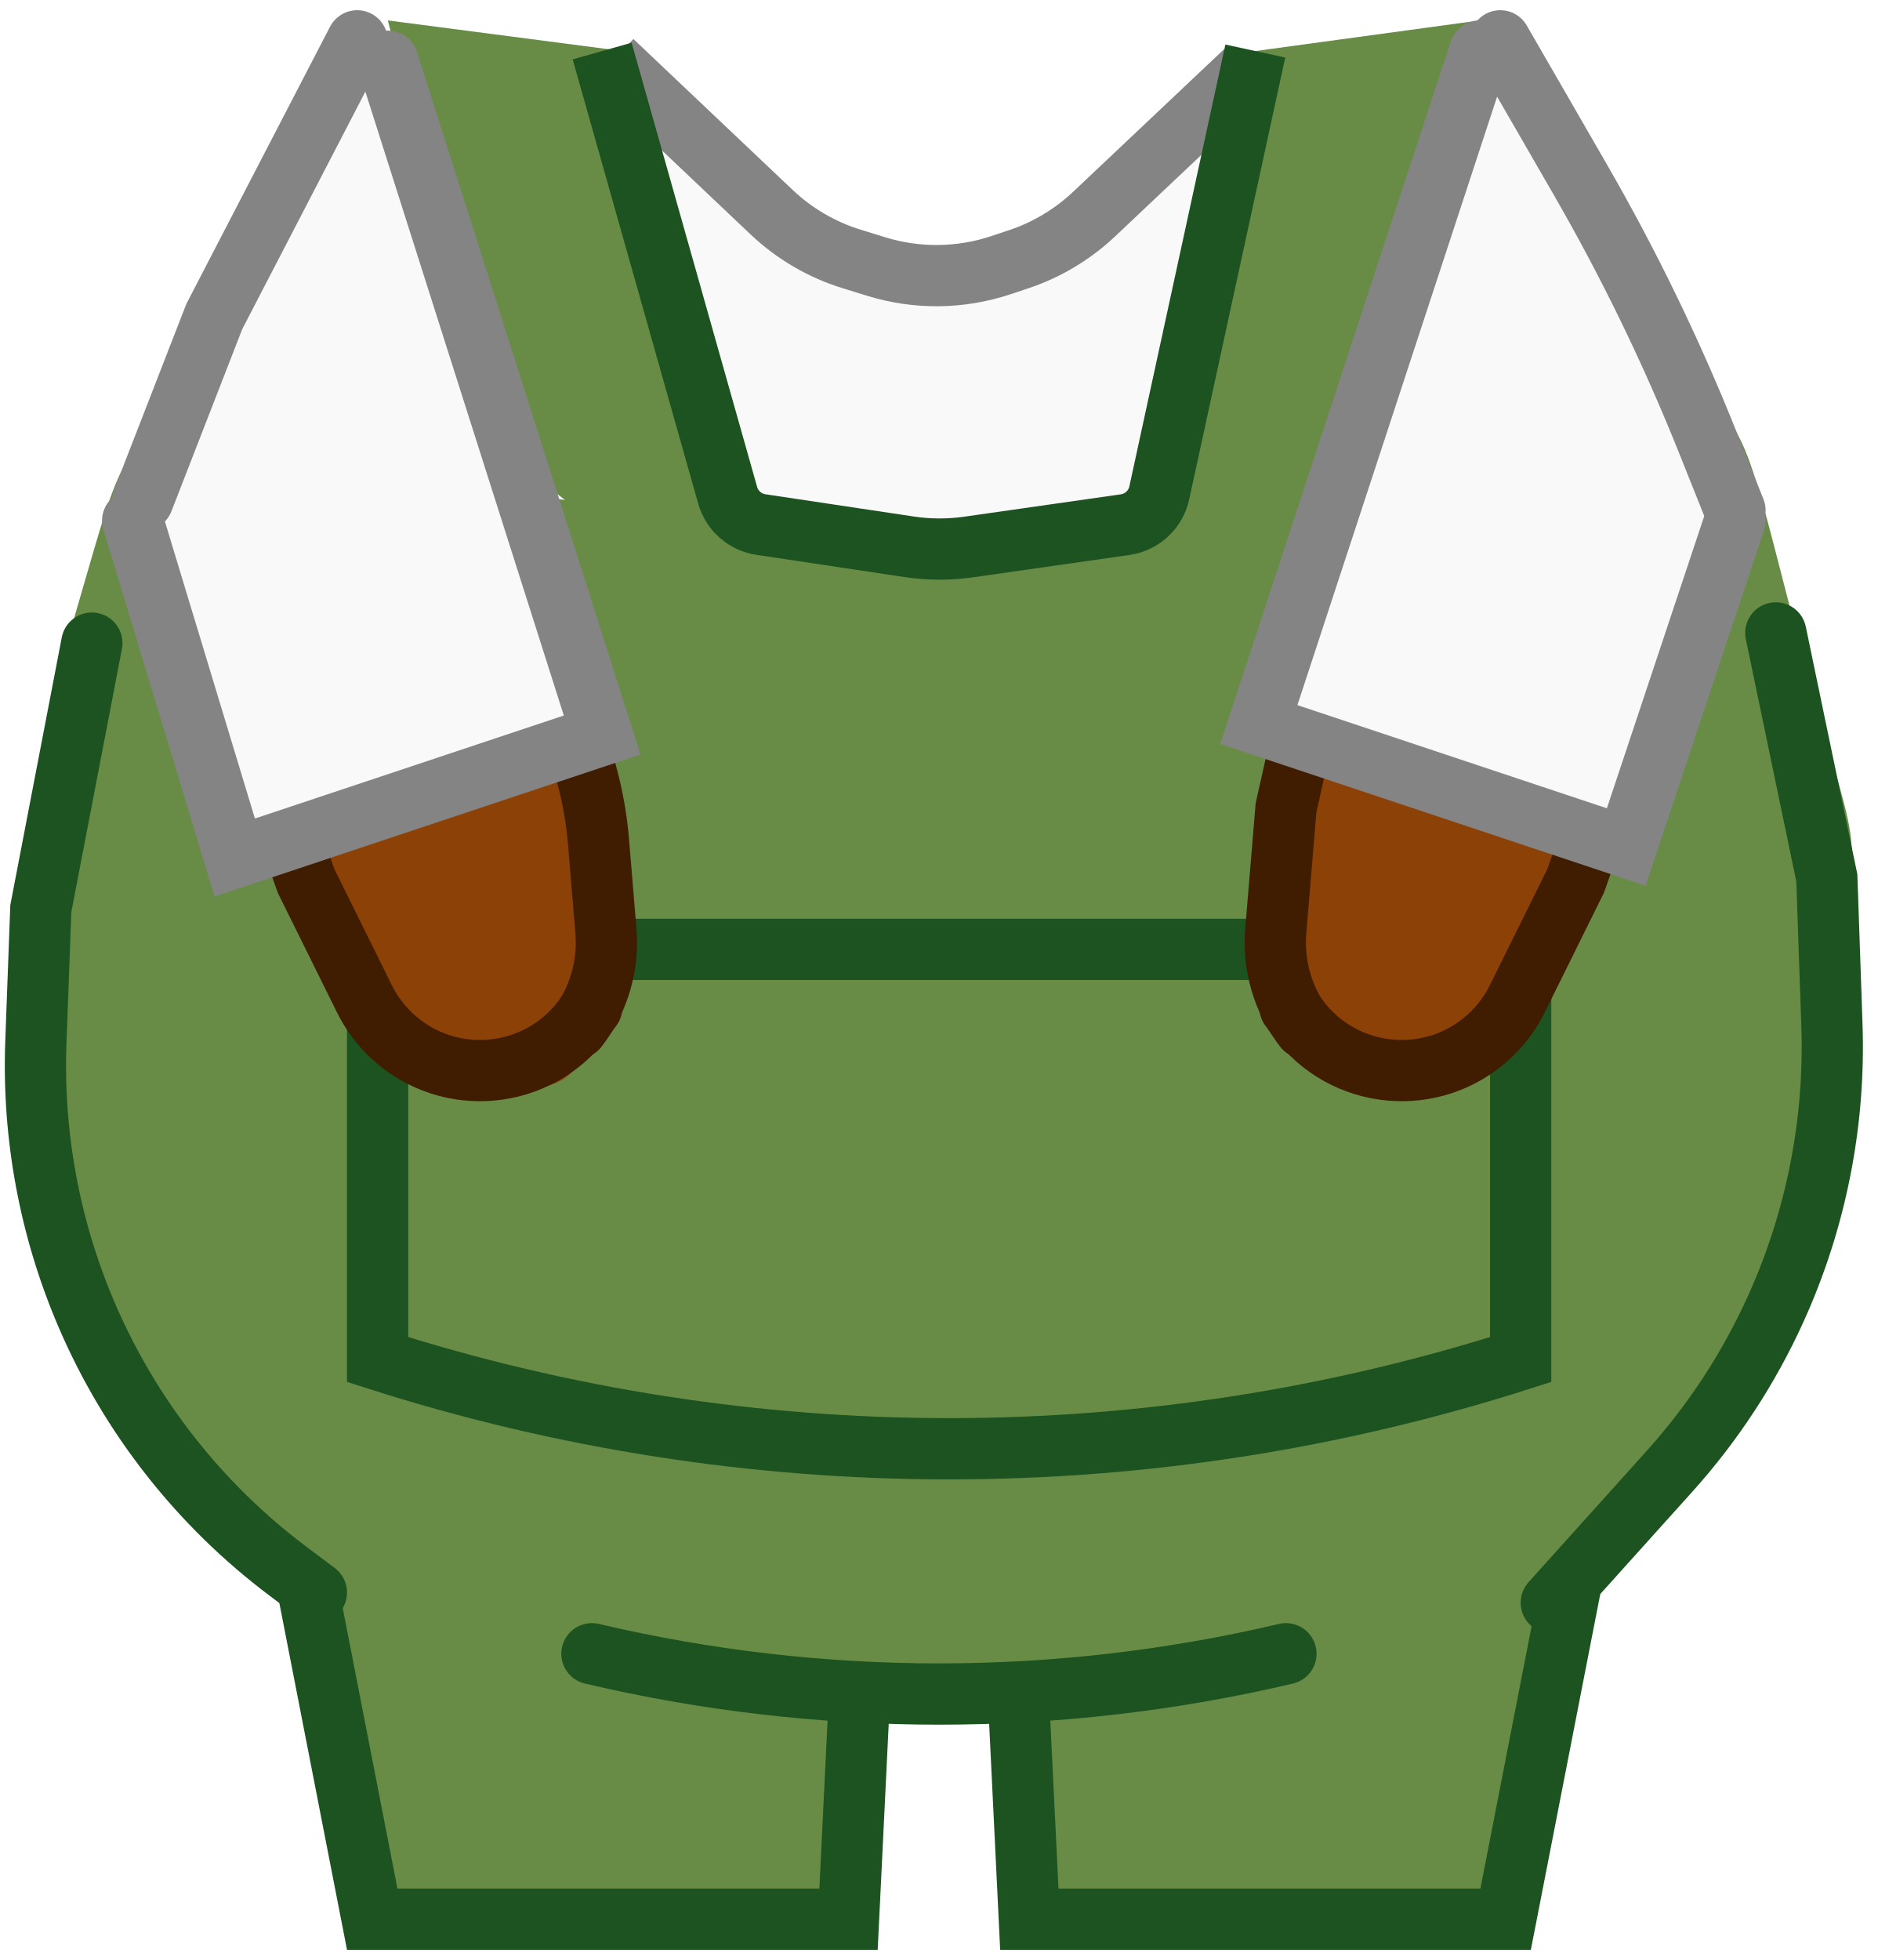
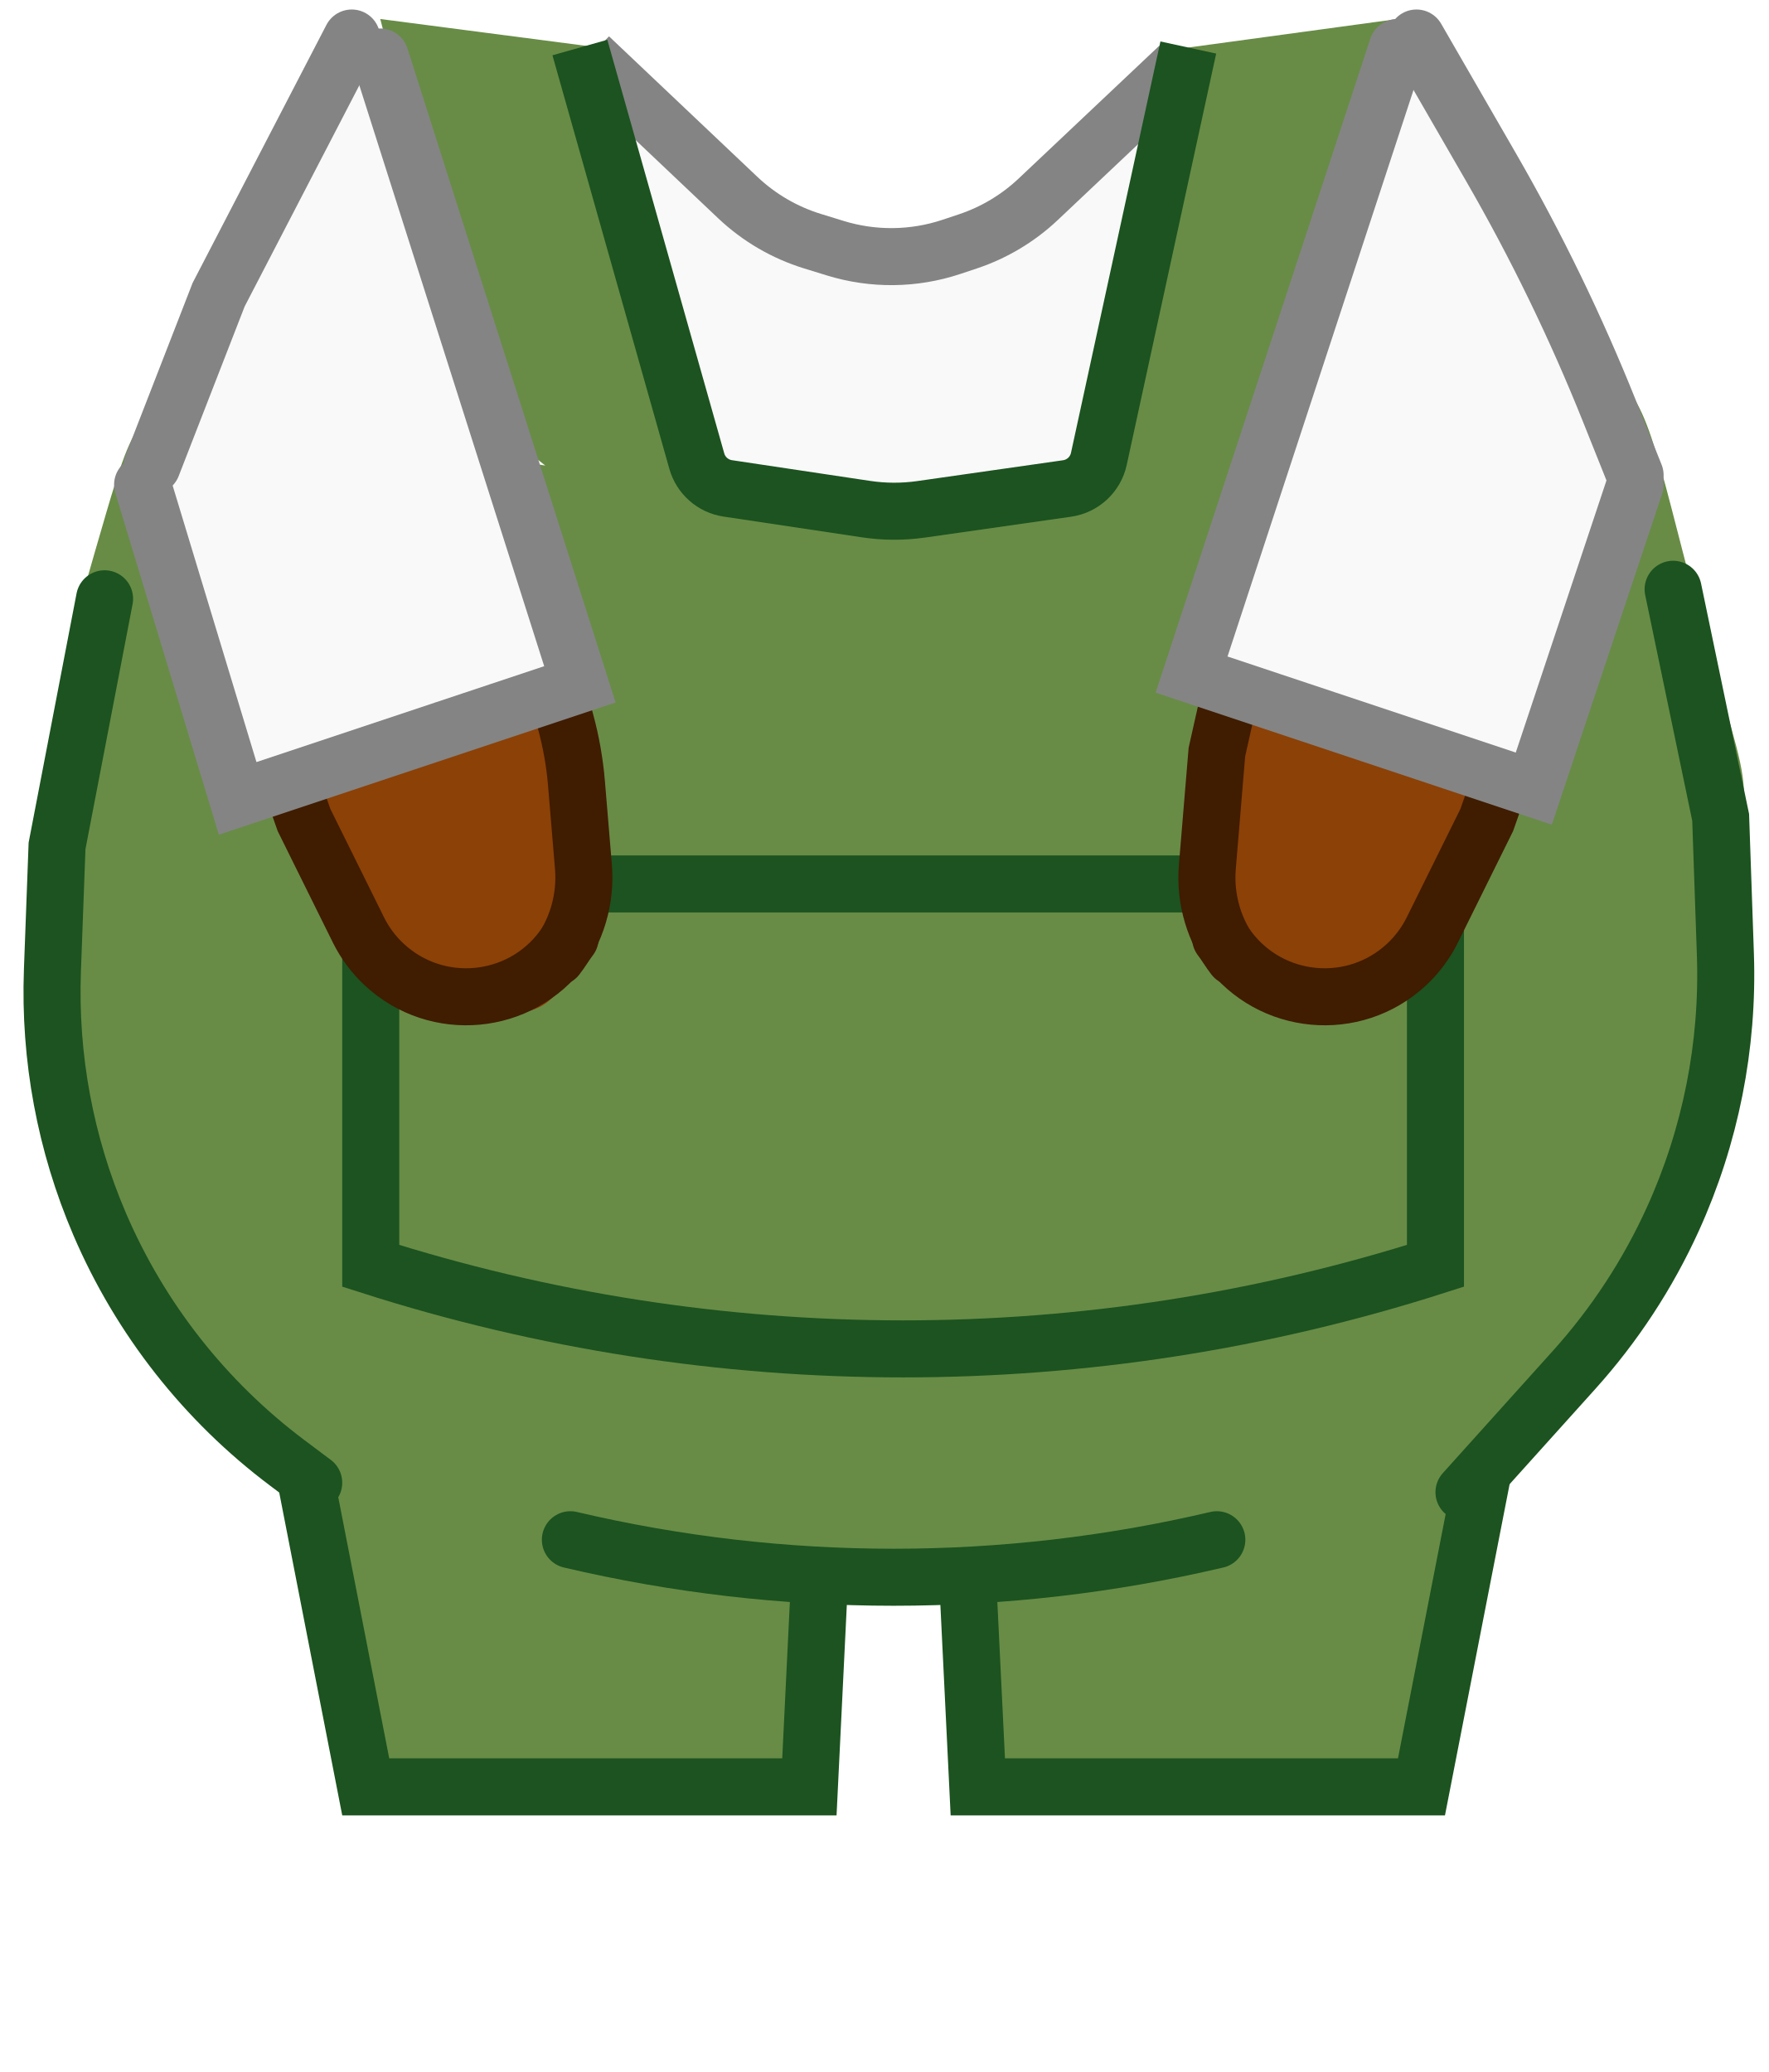
- <svg xmlns="http://www.w3.org/2000/svg" width="92" height="96" viewBox="0 0 92 96" fill="none">
-   <path d="M89 48.917C89 80.29 69.733 79 45.5 79C21.267 79 3 80.29 3 48.917C3 34.511 7 9.5 18.5 4C35.086 -3.932 32.895 14 46 14C59.105 14 52.5 3 66 2C79.866 0.973 89 34.511 89 48.917Z" fill="#F9F9F9" />
-   <path d="M30 3L37.801 10.39C38.919 11.449 40.266 12.236 41.737 12.688L42.937 13.058C44.929 13.671 47.063 13.646 49.04 12.987L49.903 12.699C51.284 12.239 52.548 11.482 53.607 10.482L61 3.5" stroke="#848484" stroke-width="3" />
-   <path d="M42.425 76.5L41.571 94H18.236L14.821 76.5H42.425Z" fill="#688C46" stroke="#1C5320" stroke-width="3" />
-   <path d="M49.575 76.5L50.429 94H73.764L77.179 76.5H49.575Z" fill="#688C46" stroke="#1C5320" stroke-width="3" />
-   <path d="M66.999 22L65.357 23.418C85.446 19.357 83.954 15.26 87.499 29C91.499 44.5 91.07 38.013 89.999 50C87.499 78 72 82.5 45.952 83C21.746 83 2.5 79.729 2.5 50.5C2.499 37.255 0.5 41 4 29C7.416 17.291 5.563 21.428 27.68 24.489L24.5 22L19 1L30.5 2.5L34.907 25.342C38.18 25.666 41.844 25.953 45.952 26.168C50.181 25.785 53.932 25.324 57.264 24.829L61.499 2.5L72.499 1L66.999 22Z" fill="#688C46" />
-   <path d="M74.5 46.5V66.59C56.288 72.416 36.712 72.416 18.5 66.59V46.5H74.5Z" fill="#688C46" stroke="#1C5320" stroke-width="3" />
-   <path d="M29.5 2.5L35.649 24.258C35.863 25.014 36.499 25.575 37.277 25.692L44.552 26.783C45.512 26.927 46.488 26.93 47.45 26.793L55.124 25.697C55.951 25.578 56.618 24.958 56.795 24.142L61.5 2.5" stroke="#1C5320" stroke-width="3" />
-   <path d="M10.844 29.919C9.39 20.472 15.301 25.317 19.823 24.621C24.345 23.925 26.121 24.487 27.575 33.935C28.242 38.273 30.008 46.676 29.126 50.172C28.244 53.669 26.717 53.154 24.271 53.531C21.826 53.907 20.817 53.095 18.727 50.181C16.387 46.92 11.512 34.258 10.844 29.919Z" fill="#8C4107" />
-   <path d="M80.684 28.919C82.138 19.472 76.228 24.317 71.705 23.621C67.183 22.925 65.407 23.487 63.953 32.935C63.286 37.273 61.521 45.676 62.403 49.172C63.285 52.669 64.811 52.154 67.257 52.531C69.703 52.907 70.711 52.095 72.802 49.181C75.141 45.92 80.017 33.258 80.684 28.919Z" fill="#8C4107" />
-   <path d="M10.488 30.347L14.992 43.141L17.853 48.921C18.192 49.607 18.654 50.225 19.214 50.746V50.746C21.977 53.314 26.359 52.906 28.6 49.872L28.988 49.347" stroke="#401C00" stroke-width="3" stroke-linecap="round" />
-   <path d="M25.5 26L28.748 37.961C29.038 39.027 29.23 40.117 29.321 41.218L29.686 45.598C29.828 47.302 29.327 48.998 28.282 50.352V50.352" stroke="#401C00" stroke-width="3" stroke-linecap="round" />
-   <path d="M81.7 30.347L77.196 43.141L74.335 48.921C73.996 49.607 73.534 50.225 72.974 50.746V50.746C70.211 53.314 65.829 52.906 63.588 49.872L63.2 49.347" stroke="#401C00" stroke-width="3" stroke-linecap="round" />
-   <path d="M66.5 24L63.004 39.563L62.502 45.598C62.36 47.302 62.861 48.998 63.906 50.352V50.352" stroke="#401C00" stroke-width="3" stroke-linecap="round" />
-   <path d="M7 28.5L9.5 19.5L25.5 23L29.5 35.5L11.5 41.5L7 28.5Z" fill="#F9F9F9" />
-   <path d="M6.5 25.5L11.5 42L29.5 36L19 3" stroke="#848484" stroke-width="3" stroke-linecap="round" />
-   <path d="M85 27L81.5 18.484L66.5 21L61.672 34.987L79.672 40.987L85 27Z" fill="#F9F9F9" />
-   <path d="M85 25.5L79.672 41.487L61.672 35.487L72.5 2.5" stroke="#848484" stroke-width="3" stroke-linecap="round" />
-   <path d="M17.5 2L10.5 15.5L7 24.5" stroke="#848484" stroke-width="3" stroke-linecap="round" />
-   <path d="M73.5 2L77.427 8.806C79.806 12.93 81.888 17.219 83.656 21.639L85 25" stroke="#848484" stroke-width="3" stroke-linecap="round" />
-   <path d="M15.5 78L14.121 76.966C9.783 73.712 6.376 69.377 4.24 64.393V64.393C2.436 60.183 1.588 55.626 1.757 51.05L2 44.5L4.5 31.5" stroke="#1C5320" stroke-width="3" stroke-linecap="round" />
-   <path d="M76 78.5L81.794 72.062C83.919 69.701 85.669 67.029 86.983 64.137V64.137C88.967 59.772 89.914 55.006 89.749 50.214L89.5 43L87 31" stroke="#1C5320" stroke-width="3" stroke-linecap="round" />
-   <path d="M29 81V81C40.181 83.631 51.819 83.631 63 81V81" stroke="#1C5320" stroke-width="3" stroke-linecap="round" />
+ <svg xmlns="http://www.w3.org/2000/svg" width="93" height="109" viewBox="0 0 93 109" fill="none">
+   <path d="M90 48.917C90 80.29 70.733 79 46.5 79C22.267 79 4 80.29 4 48.917C4 34.511 8 9.5 19.5 4C36.086 -3.932 33.895 14 47 14C60.105 14 53.5 3 67 2C80.866 0.973 90 34.511 90 48.917Z" fill="#F9F9F9" />
+   <path d="M31 3L38.801 10.39C39.919 11.449 41.266 12.236 42.737 12.688L43.937 13.058C45.929 13.671 48.063 13.646 50.04 12.987L50.903 12.699C52.284 12.239 53.548 11.482 54.607 10.482L62 3.5" stroke="#848484" stroke-width="3" />
+   <path d="M43.425 76.5L42.571 94H19.236L15.821 76.5H43.425Z" fill="#688C46" stroke="#1C5320" stroke-width="3" />
+   <path d="M50.575 76.5L51.429 94H74.764L78.179 76.5H50.575Z" fill="#688C46" stroke="#1C5320" stroke-width="3" />
+   <path d="M67.999 22L66.357 23.418C86.446 19.357 84.954 15.26 88.499 29C92.499 44.5 92.07 38.013 90.999 50C88.499 78 73 82.5 46.952 83C22.746 83 3.5 79.729 3.5 50.5C3.499 37.255 1.5 41 5 29C8.416 17.291 6.563 21.428 28.68 24.489L25.5 22L20 1L31.5 2.5L35.907 25.342C39.18 25.666 42.844 25.953 46.952 26.168C51.181 25.785 54.932 25.324 58.264 24.829L62.499 2.5L73.499 1L67.999 22Z" fill="#688C46" />
+   <path d="M75.5 46.5V66.59C57.288 72.416 37.712 72.416 19.5 66.59V46.5H75.5Z" fill="#688C46" stroke="#1C5320" stroke-width="3" />
+   <path d="M30.5 2.5L36.649 24.258C36.863 25.014 37.499 25.575 38.277 25.692L45.552 26.783C46.512 26.927 47.488 26.93 48.45 26.793L56.124 25.697C56.951 25.578 57.618 24.958 57.795 24.142L62.5 2.5" stroke="#1C5320" stroke-width="3" />
+   <path d="M11.844 29.919C10.39 20.472 16.301 25.317 20.823 24.621C25.345 23.925 27.121 24.487 28.575 33.935C29.242 38.273 31.008 46.676 30.126 50.172C29.244 53.669 27.717 53.154 25.271 53.531C22.826 53.907 21.817 53.095 19.727 50.181C17.387 46.92 12.512 34.258 11.844 29.919Z" fill="#8C4107" />
+   <path d="M81.684 28.919C83.138 19.472 77.228 24.317 72.705 23.621C68.183 22.925 66.407 23.487 64.953 32.935C64.286 37.273 62.521 45.676 63.403 49.172C64.285 52.669 65.811 52.154 68.257 52.531C70.703 52.907 71.711 52.095 73.802 49.181C76.141 45.92 81.017 33.258 81.684 28.919Z" fill="#8C4107" />
+   <path d="M11.488 30.347L15.992 43.141L18.853 48.921C19.192 49.607 19.654 50.225 20.214 50.746C22.977 53.314 27.359 52.906 29.6 49.872L29.988 49.347" stroke="#401C00" stroke-width="3" stroke-linecap="round" />
+   <path d="M26.5 26L29.748 37.961C30.038 39.027 30.23 40.117 30.321 41.218L30.686 45.598C30.828 47.302 30.327 48.998 29.282 50.352" stroke="#401C00" stroke-width="3" stroke-linecap="round" />
+   <path d="M82.7 30.347L78.196 43.141L75.335 48.921C74.996 49.607 74.534 50.225 73.974 50.746C71.211 53.314 66.829 52.906 64.588 49.872L64.2 49.347" stroke="#401C00" stroke-width="3" stroke-linecap="round" />
+   <path d="M67.5 24L64.004 39.563L63.502 45.598C63.36 47.302 63.861 48.998 64.906 50.352" stroke="#401C00" stroke-width="3" stroke-linecap="round" />
+   <path d="M8 28.5L10.5 19.5L26.5 23L30.5 35.5L12.5 41.5L8 28.5Z" fill="#F9F9F9" />
+   <path d="M7.5 25.5L12.5 42L30.5 36L20 3" stroke="#848484" stroke-width="3" stroke-linecap="round" />
+   <path d="M86 27L82.5 18.484L67.5 21L62.672 34.987L80.672 40.987L86 27Z" fill="#F9F9F9" />
+   <path d="M86 25.5L80.672 41.487L62.672 35.487L73.5 2.5" stroke="#848484" stroke-width="3" stroke-linecap="round" />
+   <path d="M18.5 2L11.5 15.5L8 24.5" stroke="#848484" stroke-width="3" stroke-linecap="round" />
+   <path d="M74.5 2L78.427 8.806C80.806 12.93 82.888 17.219 84.656 21.639L86 25" stroke="#848484" stroke-width="3" stroke-linecap="round" />
+   <path d="M16.5 78L15.121 76.966C10.783 73.712 7.376 69.377 5.24 64.393C3.436 60.183 2.588 55.626 2.757 51.05L3 44.5L5.5 31.5" stroke="#1C5320" stroke-width="3" stroke-linecap="round" />
+   <path d="M77 78.5L82.794 72.062C84.919 69.701 86.669 67.029 87.983 64.137C89.967 59.772 90.914 55.006 90.749 50.214L90.5 43L88 31" stroke="#1C5320" stroke-width="3" stroke-linecap="round" />
+   <path d="M30 81C41.181 83.631 52.819 83.631 64 81" stroke="#1C5320" stroke-width="3" stroke-linecap="round" />
</svg>
